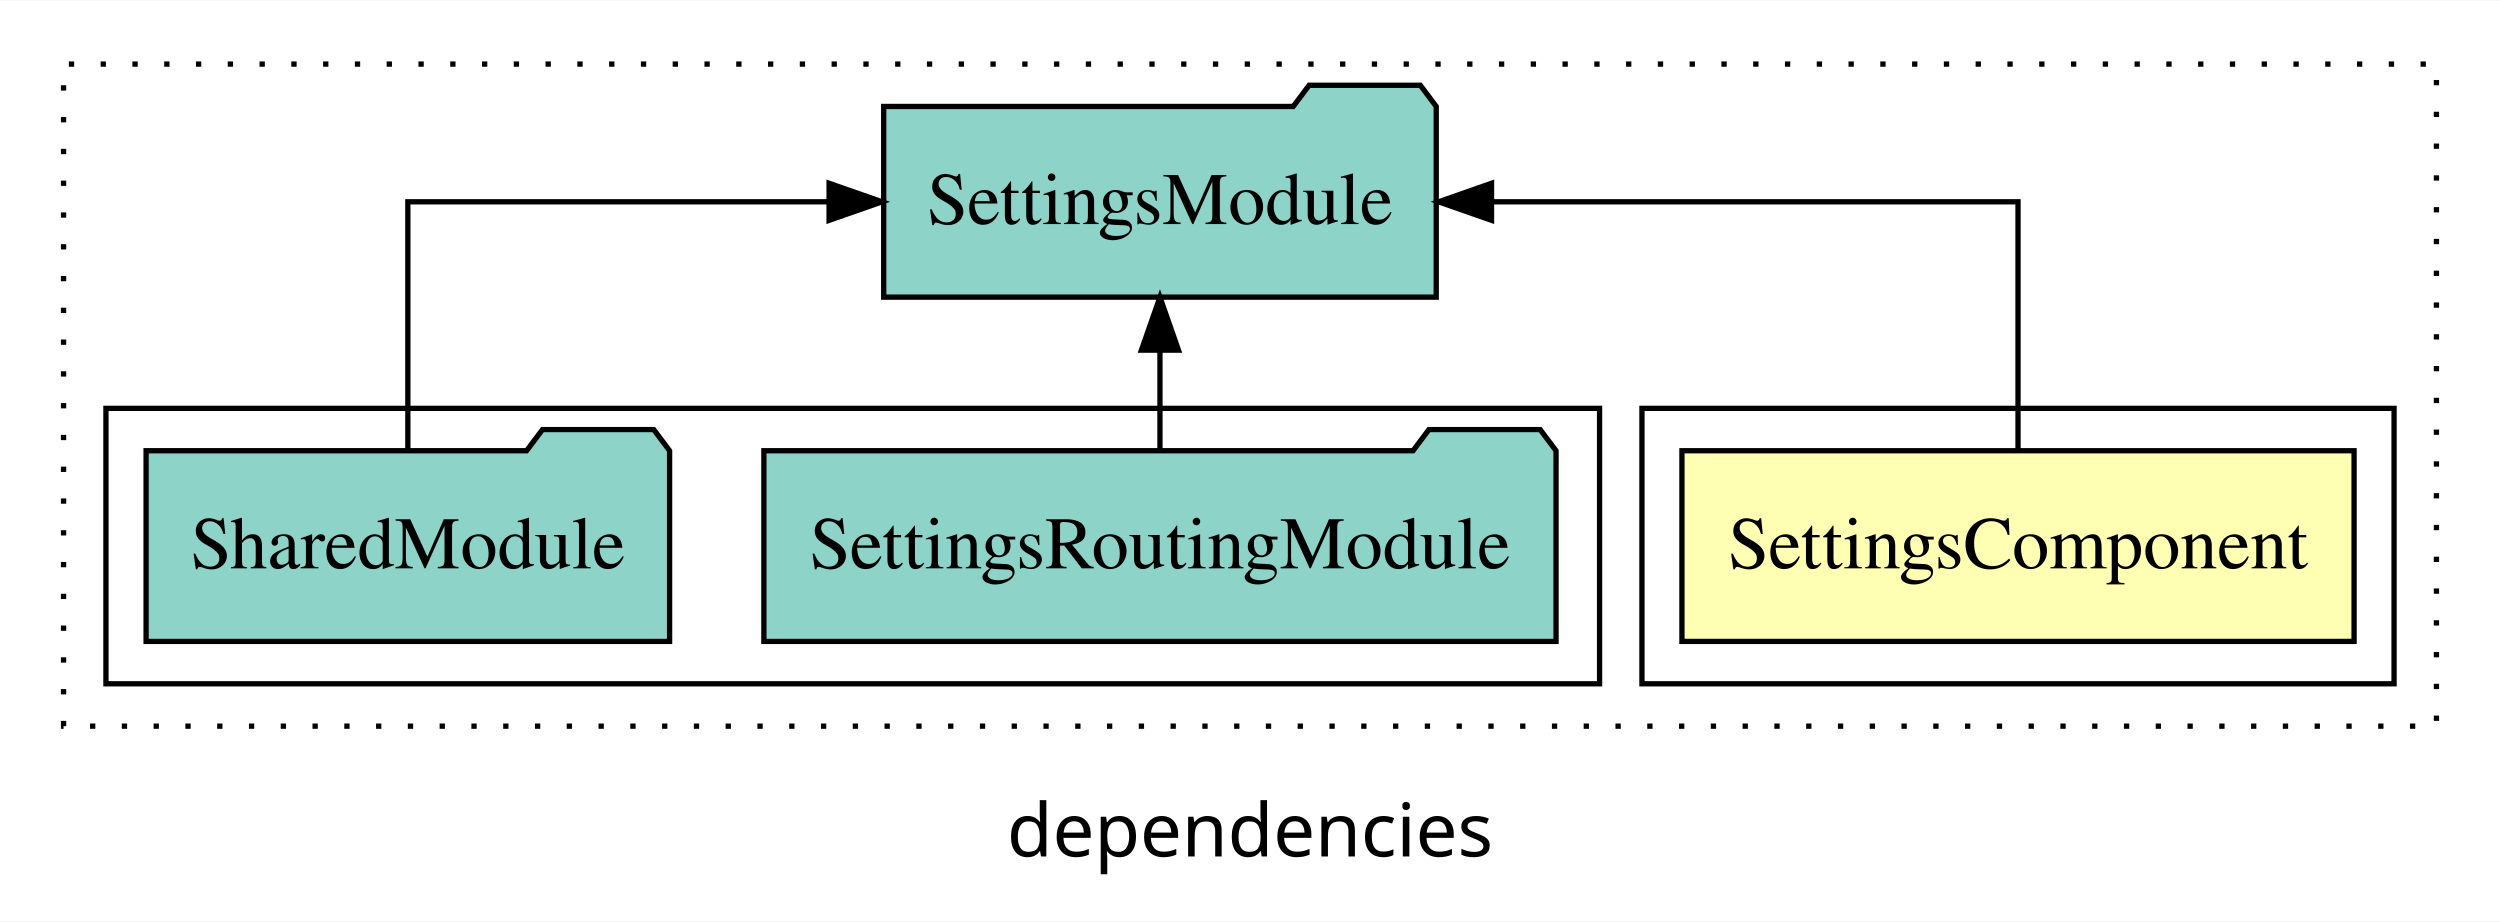
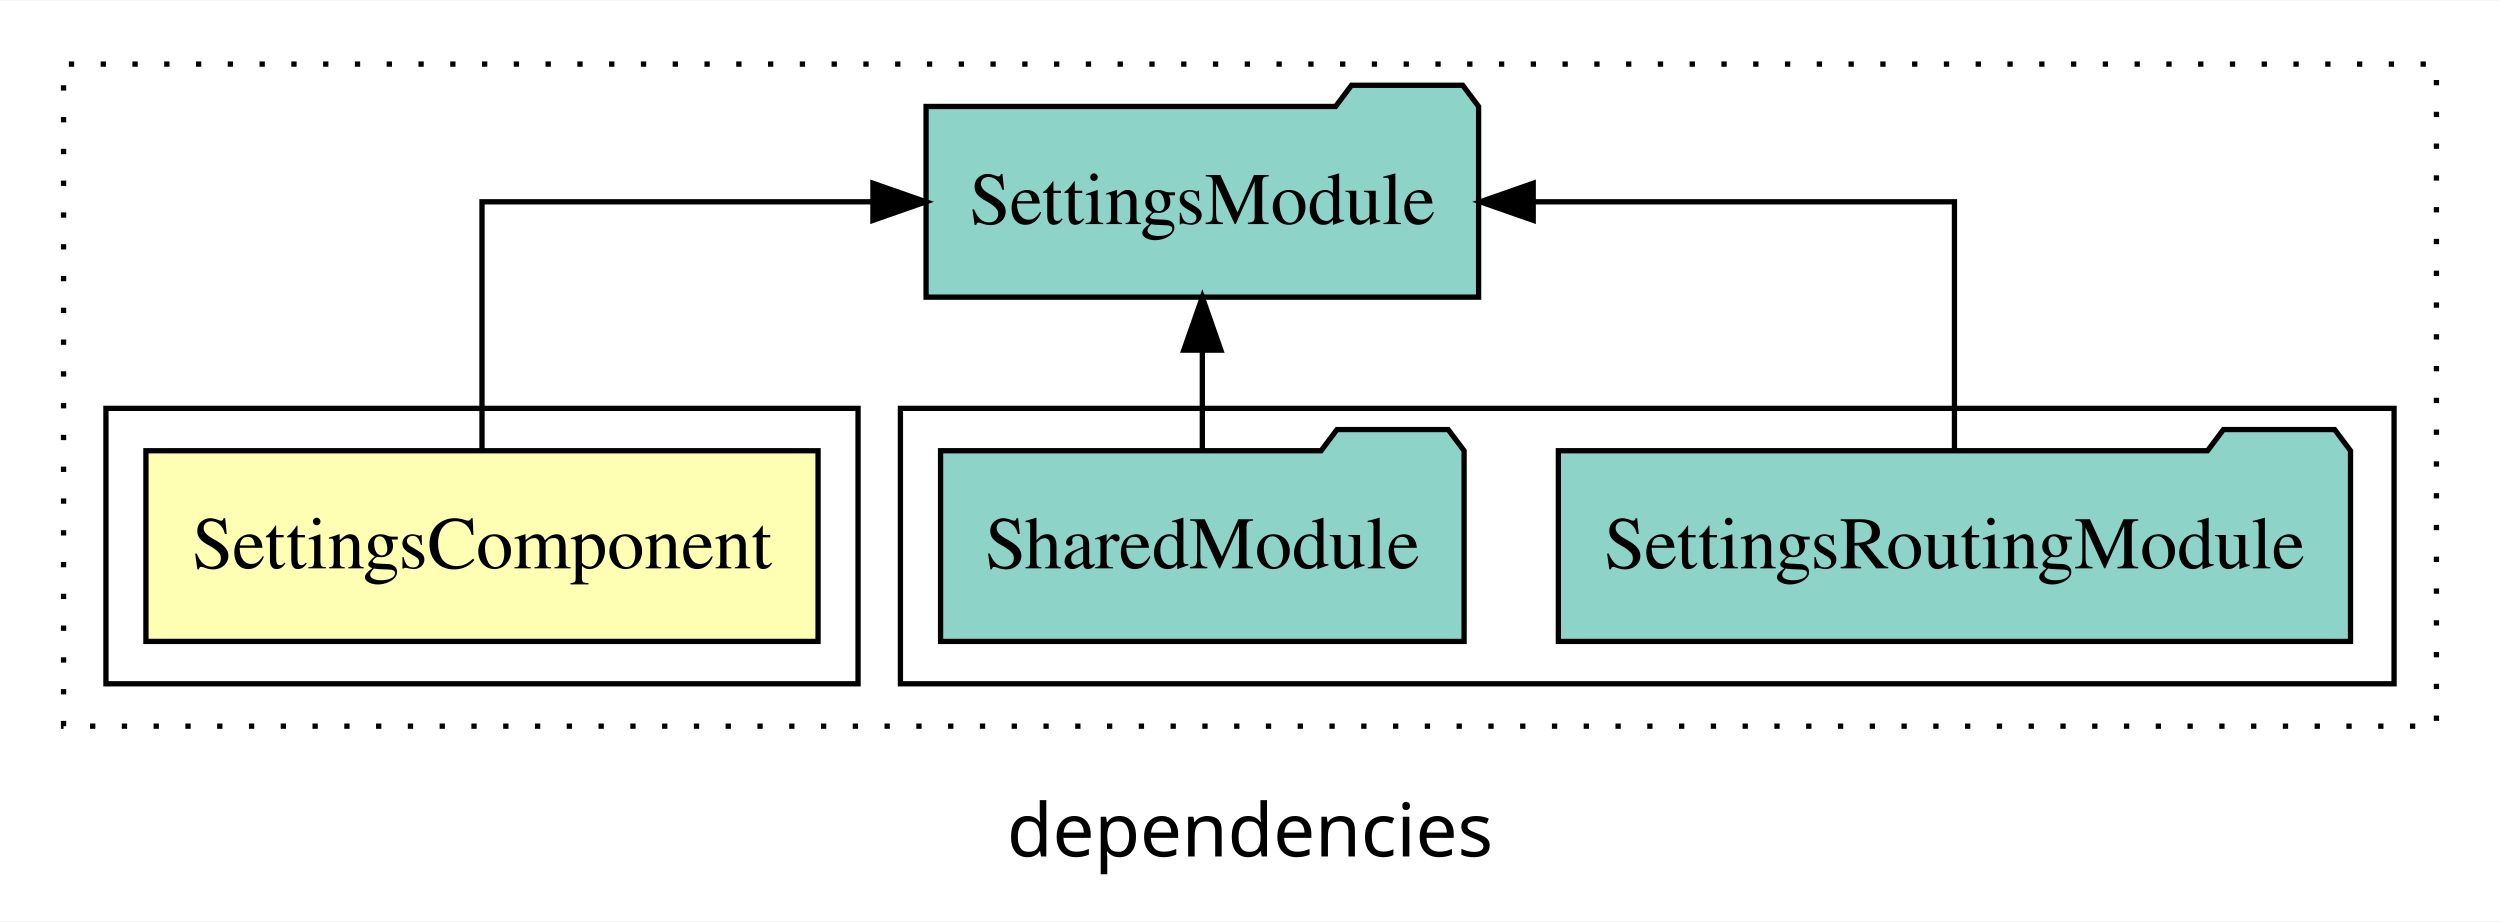
<svg xmlns="http://www.w3.org/2000/svg" width="472pt" height="174pt" viewBox="0.00 0.00 472.00 173.80">
  <g id="graph0" class="graph" transform="scale(1 1) rotate(0) translate(4 169.8)">
    <polygon fill="white" stroke="transparent" points="-4,4 -4,-169.8 468,-169.8 468,4 -4,4" />
    <text text-anchor="middle" x="232" y="-8.2" font-family="sans-serif" font-size="14.00">dependencies</text>
    <g id="clust1" class="cluster">
      <polygon fill="none" stroke="black" stroke-dasharray="1,5" points="8,-32.8 8,-157.8 456,-157.8 456,-32.8 8,-32.8" />
    </g>
+     <g id="clust4" class="cluster">
+       <polygon fill="none" stroke="black" points="166,-40.8 166,-92.8 448,-92.8 448,-40.8 166,-40.8" />
+     </g>
    <g id="clust2" class="cluster">
-       <polygon fill="none" stroke="black" points="306,-40.8 306,-92.8 448,-92.8 448,-40.8 306,-40.8" />
-     </g>
-     <g id="clust4" class="cluster">
-       <polygon fill="none" stroke="black" points="16,-40.8 16,-92.8 298,-92.8 298,-40.8 16,-40.8" />
+       <polygon fill="none" stroke="black" points="16,-40.8 16,-92.8 158,-92.8 158,-40.8 16,-40.8" />
    </g>
    <g id="node1" class="node">
-       <polygon fill="#ffffb3" stroke="black" points="440.45,-84.8 313.55,-84.8 313.55,-48.8 440.45,-48.8 440.45,-84.8" />
-       <text text-anchor="middle" x="377" y="-62.6" font-family="Times,serif" font-size="14.00">SettingsComponent</text>
+       <polygon fill="#ffffb3" stroke="black" points="150.45,-84.8 23.55,-84.8 23.55,-48.8 150.45,-48.8 150.45,-84.8" />
+       <text text-anchor="middle" x="87" y="-62.6" font-family="Times,serif" font-size="14.00">SettingsComponent</text>
    </g>
    <g id="node2" class="node">
-       <polygon fill="#8dd3c7" stroke="black" points="267.16,-149.8 264.16,-153.8 243.16,-153.8 240.16,-149.8 162.84,-149.8 162.84,-113.8 267.16,-113.8 267.16,-149.8" />
-       <text text-anchor="middle" x="215" y="-127.6" font-family="Times,serif" font-size="14.00">SettingsModule</text>
+       <polygon fill="#8dd3c7" stroke="black" points="275.16,-149.8 272.16,-153.8 251.16,-153.8 248.16,-149.8 170.84,-149.8 170.84,-113.8 275.16,-113.8 275.16,-149.8" />
+       <text text-anchor="middle" x="223" y="-127.6" font-family="Times,serif" font-size="14.00">SettingsModule</text>
    </g>
    <g id="edge1" class="edge">
-       <path fill="none" stroke="black" d="M377,-84.91C377,-104.14 377,-131.8 377,-131.8 377,-131.8 277.6,-131.8 277.6,-131.8" />
-       <polygon fill="black" stroke="black" points="277.6,-128.3 267.6,-131.8 277.6,-135.3 277.6,-128.3" />
+       <path fill="none" stroke="black" d="M87,-84.91C87,-104.14 87,-131.8 87,-131.8 87,-131.8 160.81,-131.8 160.81,-131.8" />
+       <polygon fill="black" stroke="black" points="160.81,-135.3 170.81,-131.8 160.81,-128.3 160.81,-135.3" />
    </g>
    <g id="node3" class="node">
-       <polygon fill="#8dd3c7" stroke="black" points="289.78,-84.8 286.78,-88.8 265.78,-88.8 262.78,-84.8 140.22,-84.8 140.22,-48.8 289.78,-48.8 289.78,-84.8" />
-       <text text-anchor="middle" x="215" y="-62.6" font-family="Times,serif" font-size="14.00">SettingsRoutingModule</text>
+       <polygon fill="#8dd3c7" stroke="black" points="439.78,-84.8 436.78,-88.8 415.78,-88.8 412.78,-84.8 290.22,-84.8 290.22,-48.8 439.78,-48.8 439.78,-84.8" />
+       <text text-anchor="middle" x="365" y="-62.6" font-family="Times,serif" font-size="14.00">SettingsRoutingModule</text>
    </g>
    <g id="edge2" class="edge">
-       <path fill="none" stroke="black" d="M215,-84.91C215,-84.91 215,-103.79 215,-103.79" />
-       <polygon fill="black" stroke="black" points="211.5,-103.79 215,-113.79 218.5,-103.79 211.5,-103.79" />
+       <path fill="none" stroke="black" d="M365,-84.91C365,-104.14 365,-131.8 365,-131.8 365,-131.8 285.47,-131.8 285.47,-131.8" />
+       <polygon fill="black" stroke="black" points="285.47,-128.3 275.47,-131.8 285.47,-135.3 285.47,-128.3" />
    </g>
    <g id="node4" class="node">
-       <polygon fill="#8dd3c7" stroke="black" points="122.42,-84.8 119.42,-88.8 98.42,-88.8 95.42,-84.8 23.58,-84.8 23.58,-48.8 122.42,-48.8 122.42,-84.8" />
-       <text text-anchor="middle" x="73" y="-62.6" font-family="Times,serif" font-size="14.00">SharedModule</text>
+       <polygon fill="#8dd3c7" stroke="black" points="272.42,-84.8 269.42,-88.8 248.42,-88.8 245.42,-84.8 173.58,-84.8 173.58,-48.8 272.42,-48.8 272.42,-84.8" />
+       <text text-anchor="middle" x="223" y="-62.6" font-family="Times,serif" font-size="14.00">SharedModule</text>
    </g>
    <g id="edge3" class="edge">
-       <path fill="none" stroke="black" d="M73,-84.91C73,-104.14 73,-131.8 73,-131.8 73,-131.8 152.53,-131.8 152.53,-131.8" />
-       <polygon fill="black" stroke="black" points="152.53,-135.3 162.53,-131.8 152.53,-128.3 152.53,-135.3" />
+       <path fill="none" stroke="black" d="M223,-84.91C223,-84.91 223,-103.79 223,-103.79" />
+       <polygon fill="black" stroke="black" points="219.5,-103.79 223,-113.79 226.5,-103.79 219.5,-103.79" />
    </g>
  </g>
</svg>
